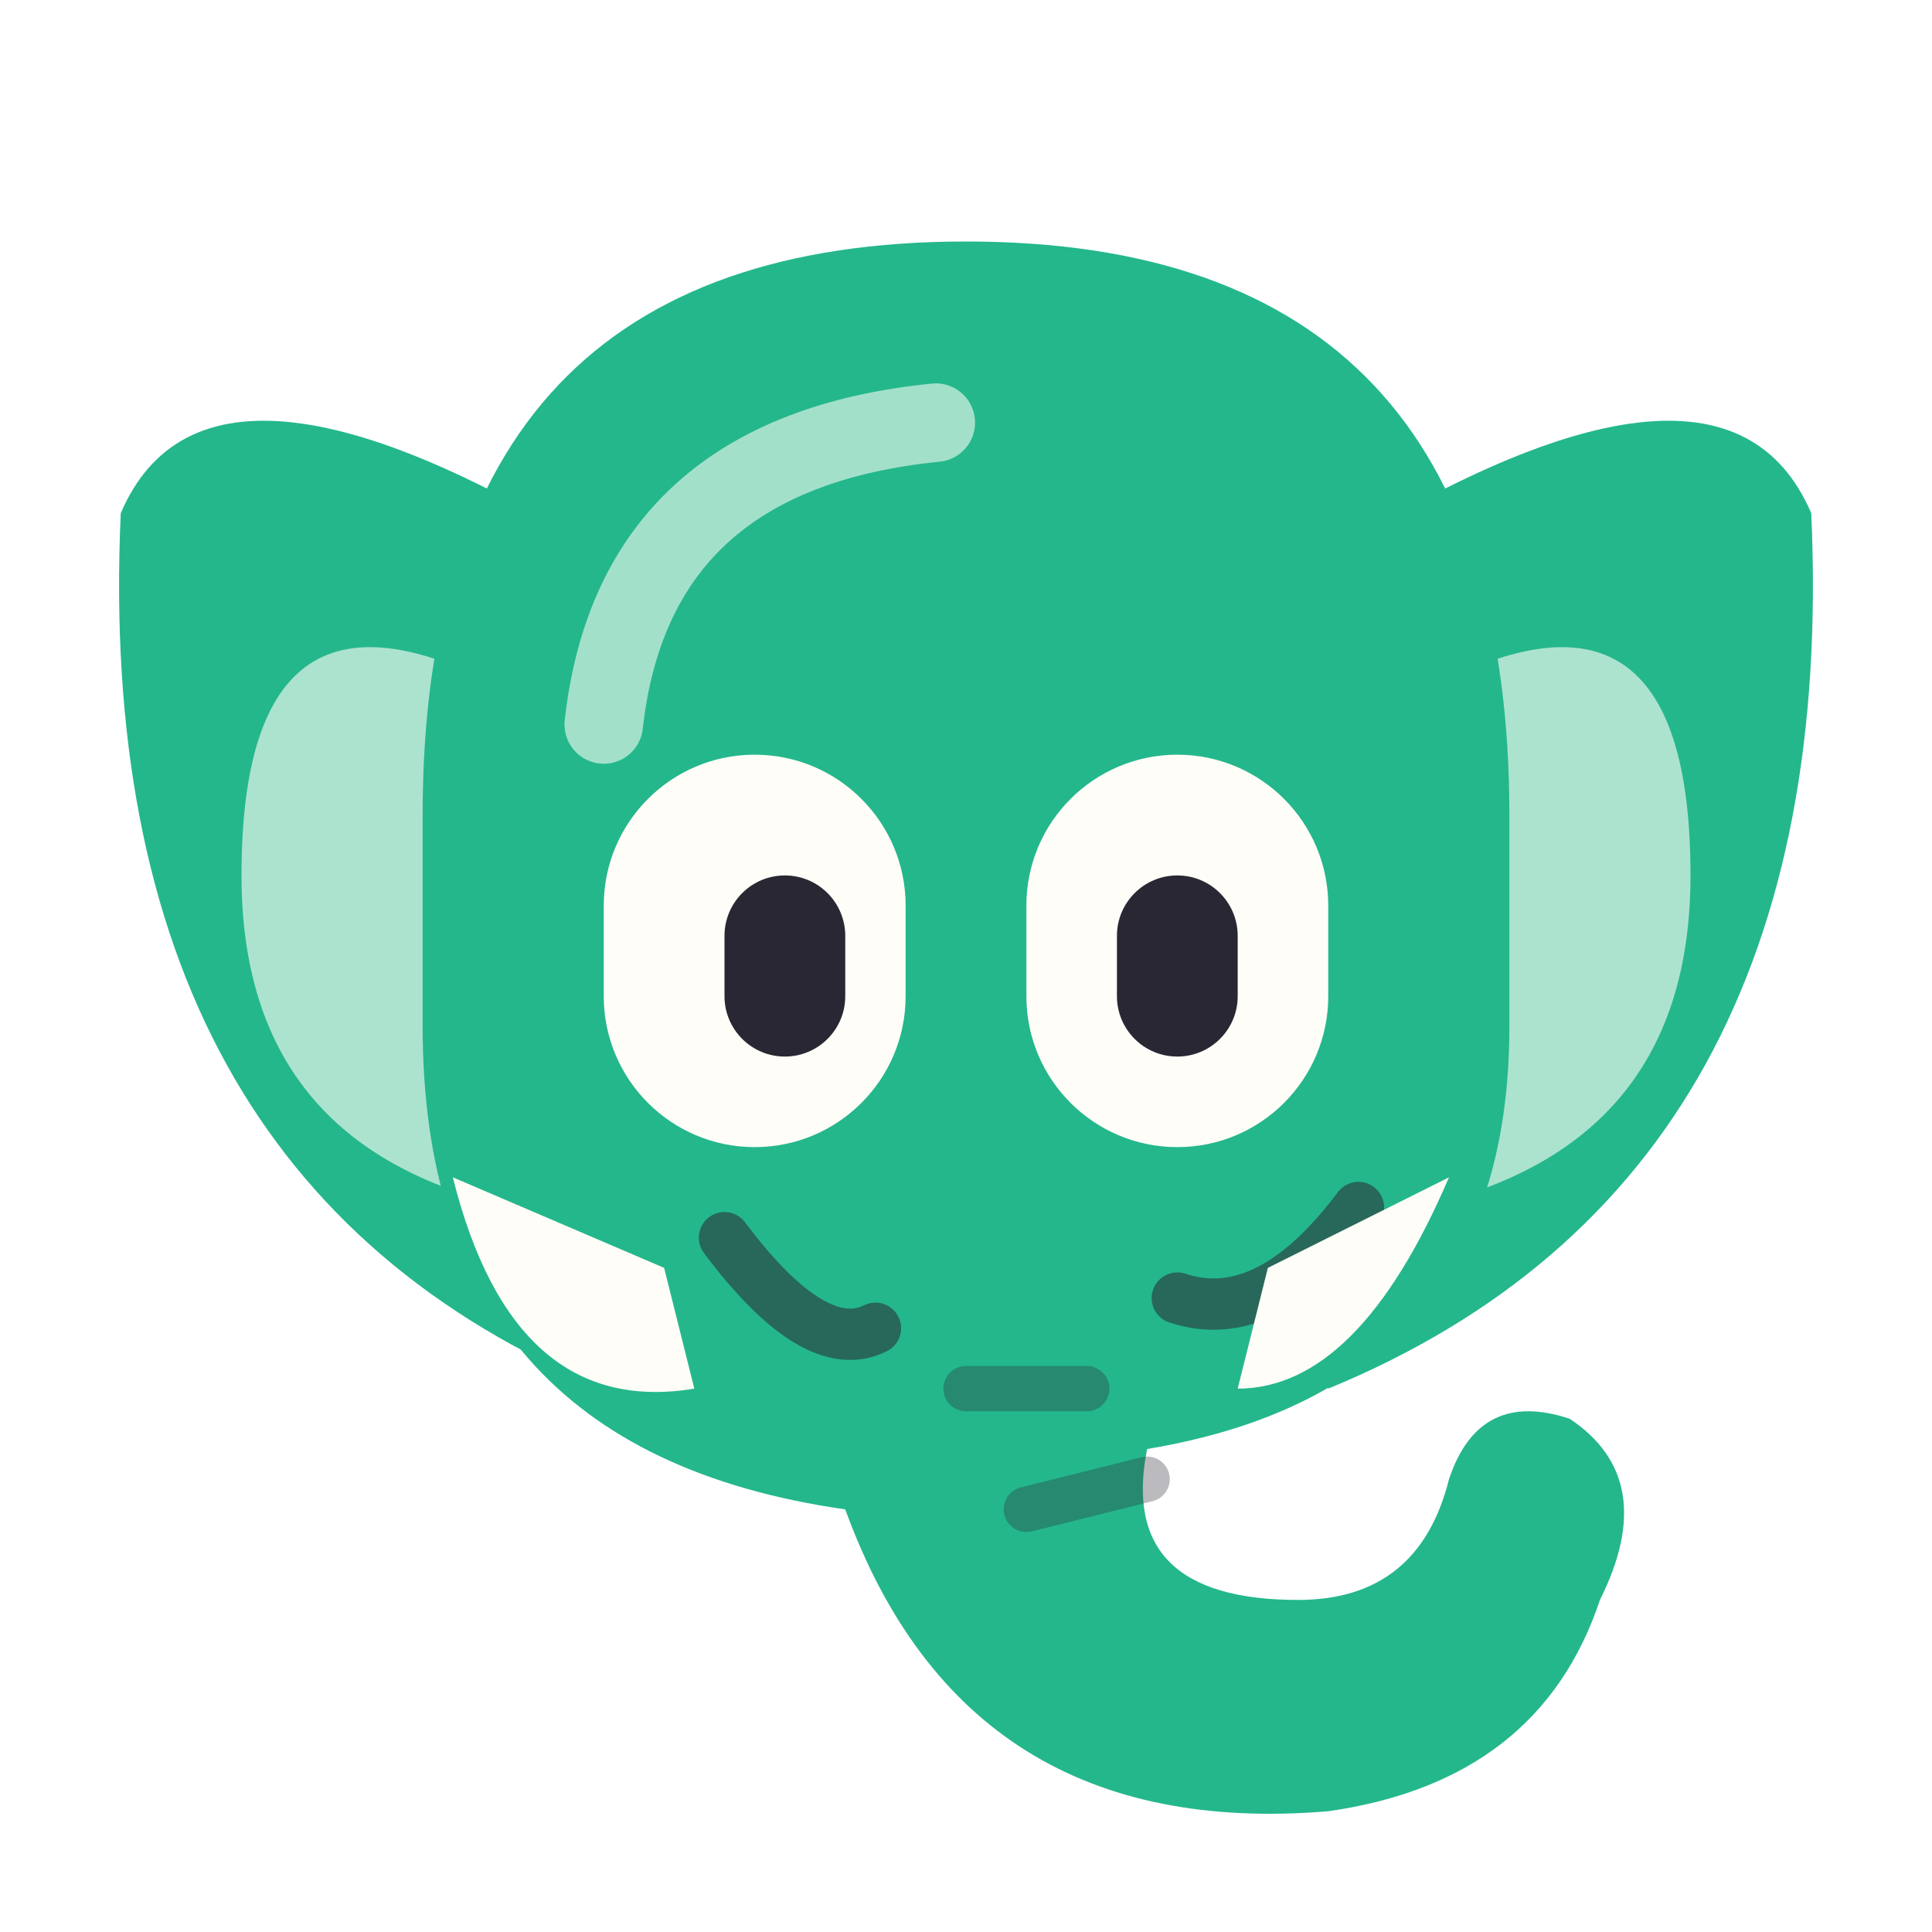
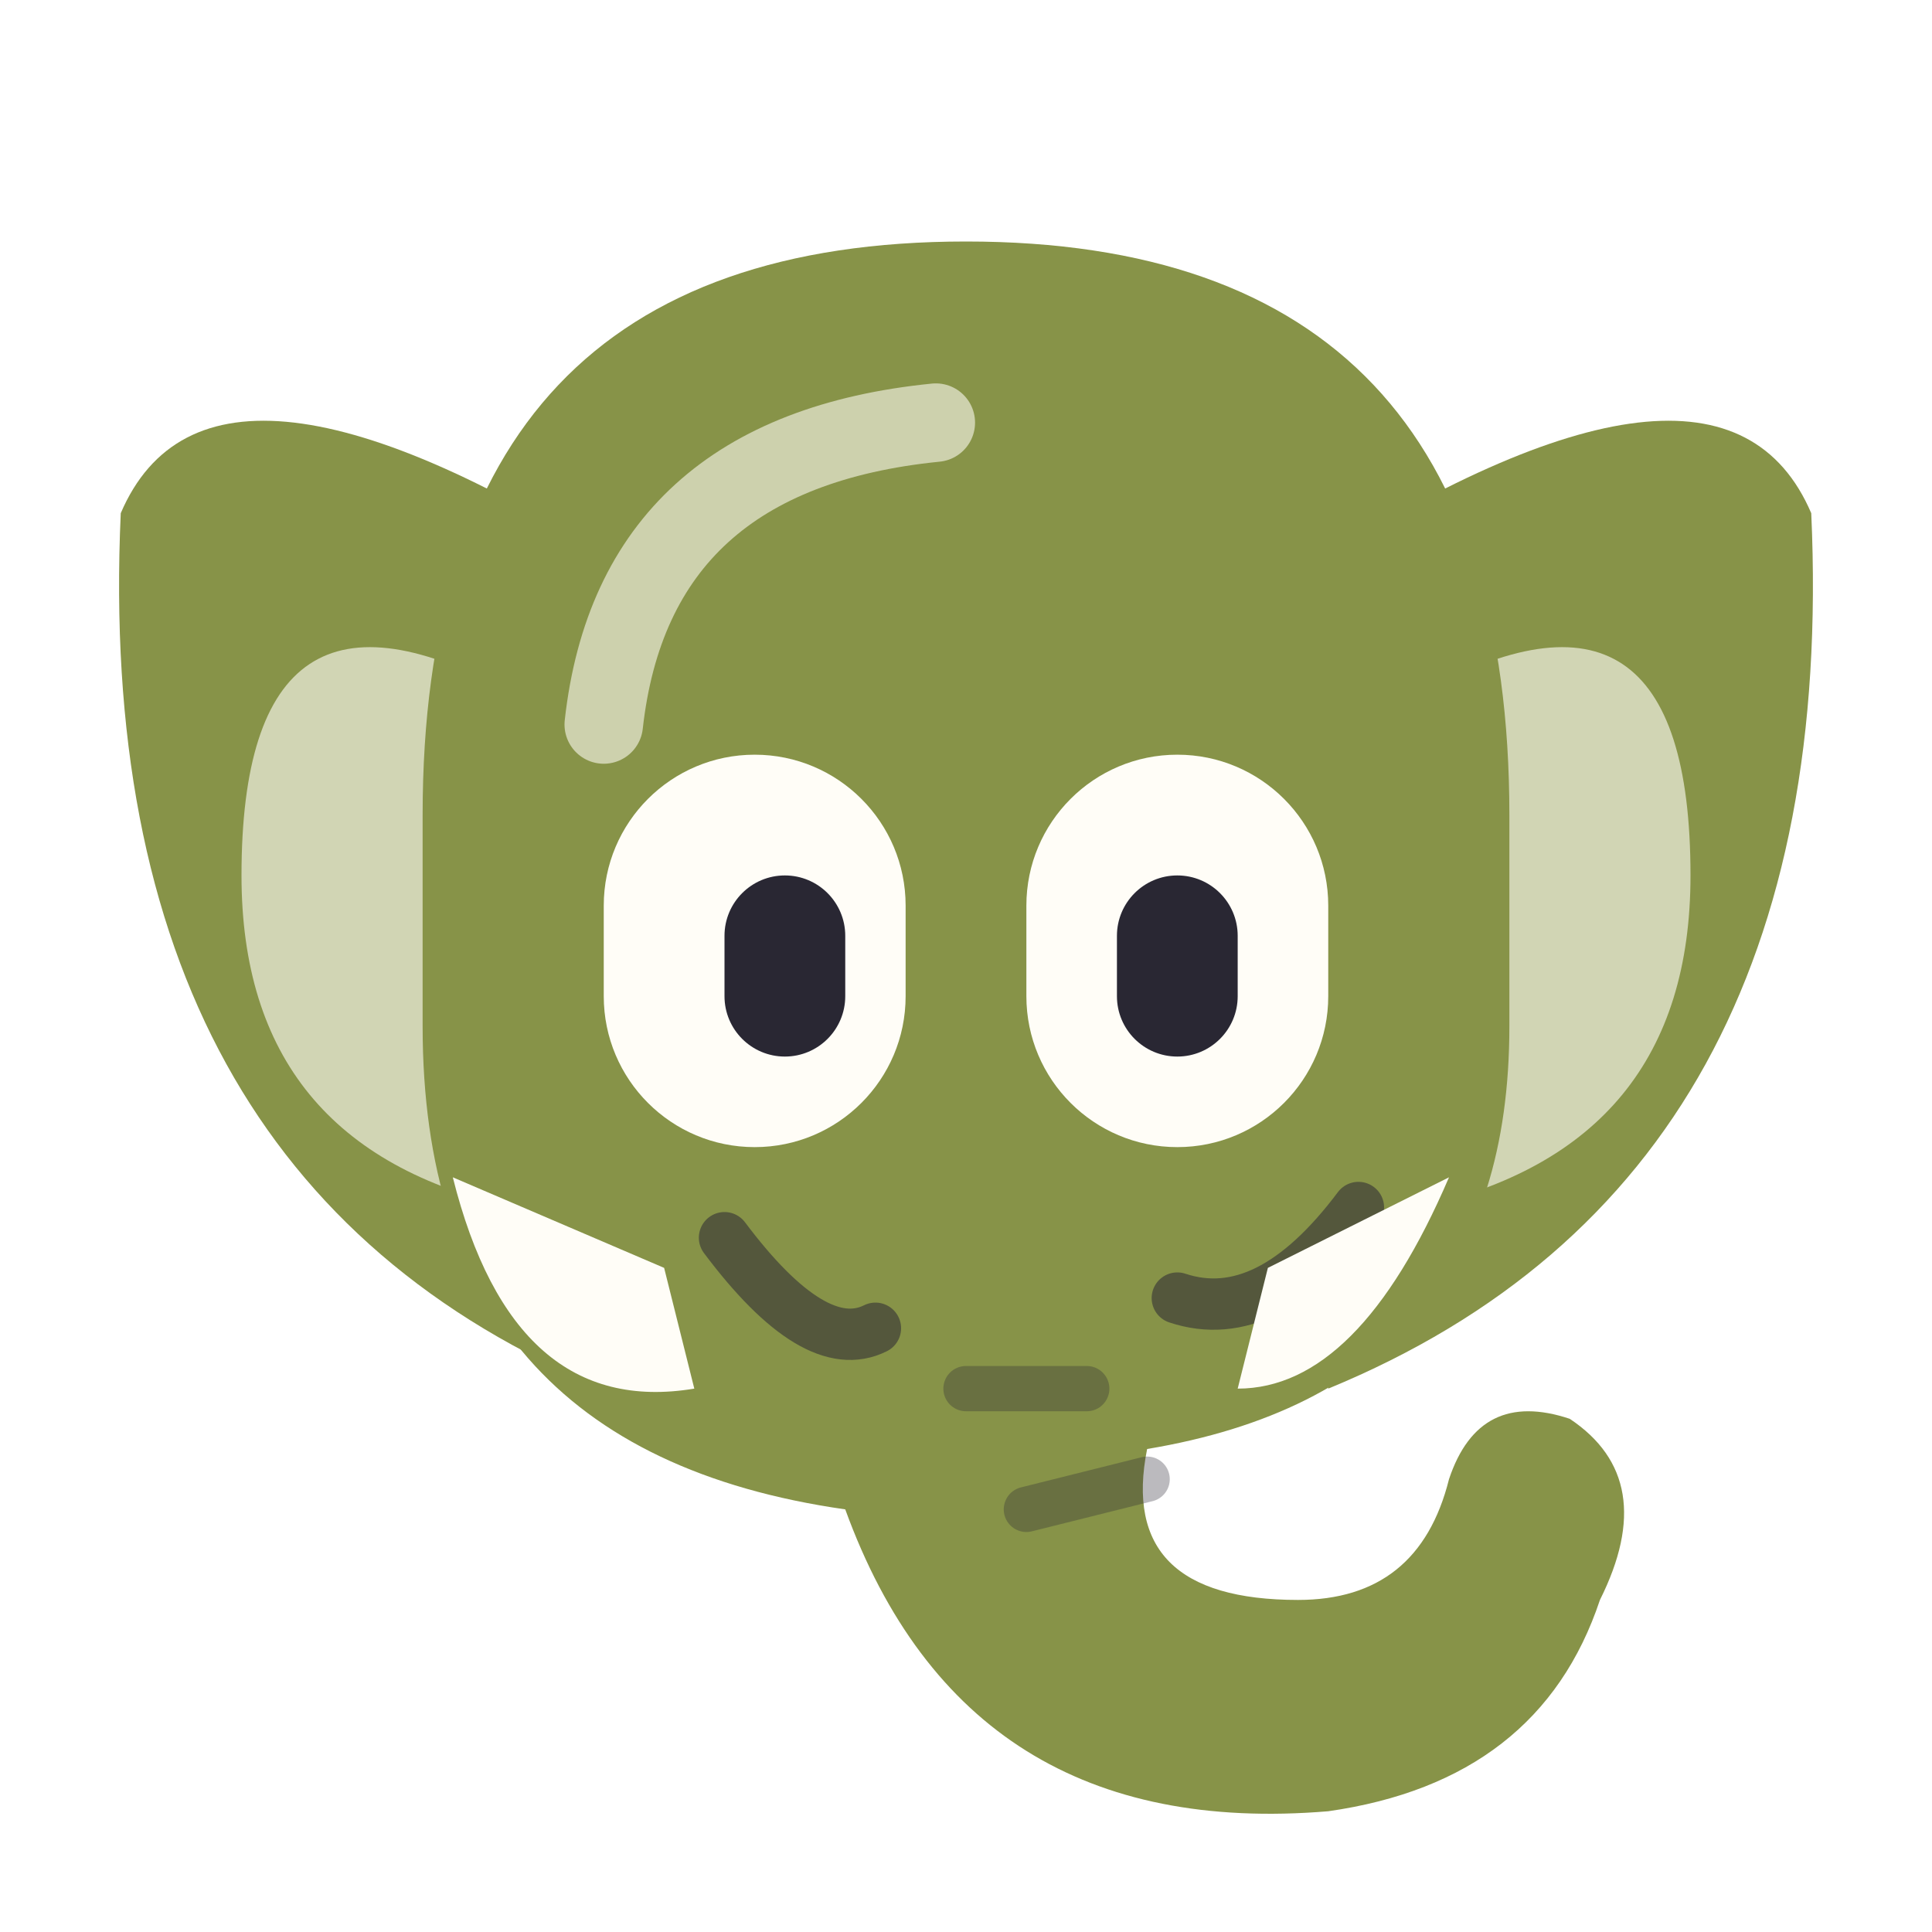
<svg xmlns="http://www.w3.org/2000/svg" viewBox="0 0 64 64" width="512" height="512" data-avatar-theme="elephants" data-avatar-shape="leaf" aria-hidden="true" focusable="false">
-   <path d="M21 19Q7 10 4 17Q3 39 20 46M43 19Q57 10 60 17Q61 39 44 46" fill="#24b78c" />
+   <path d="M21 19Q7 10 4 17Q3 39 20 46M43 19Q57 10 60 17Q61 39 44 46" fill="#879348" />
  <path d="M17 23Q8 18 8 29Q8 38 17 40M47 23Q56 18 56 29Q56 38 47 40" fill="#fffdf7" opacity=".62" />
-   <path d="M32 8Q50 8 50 27V34Q50 46 38 48Q37 53 43 53Q47 53 48 49Q49 46 52 47Q55 49 53 53Q51 59 44 60Q32 61 28 50Q14 48 14 34V27Q14 8 32 8Z" fill="#24b78c" />
+   <path d="M32 8Q50 8 50 27V34Q50 46 38 48Q37 53 43 53Q47 53 48 49Q49 46 52 47Q55 49 53 53Q51 59 44 60Q32 61 28 50Q14 48 14 34V27Q14 8 32 8Z" fill="#879348" />
  <path d="M20 24Q21 15 31 14" fill="none" stroke="#fffdf7" stroke-opacity=".58" stroke-width="2.6" stroke-linecap="round" />
  <g class="avatar-eyes" fill="#fffdf7">
    <rect x="20" y="25" width="10" height="13" rx="5" />
    <rect x="34" y="25" width="10" height="13" rx="5" />
    <rect x="24" y="29" width="4" height="6" rx="2" fill="#292733" />
    <rect x="37" y="29" width="4" height="6" rx="2" fill="#292733" />
  </g>
  <path d="M24 41Q27 45 29 44M39 43Q42 44 45 40" fill="none" stroke="#292733" opacity=".55" stroke-width="1.7" stroke-linecap="round" />
  <path d="M32 46L36 46M34 50L38 49" fill="none" stroke="#292733" opacity=".32" stroke-width="1.5" stroke-linecap="round" />
  <path d="M15 39Q17 47 23 46L22 42Z M48 39Q45 46 41 46L42 42Z" fill="#fffdf7" />
</svg>
